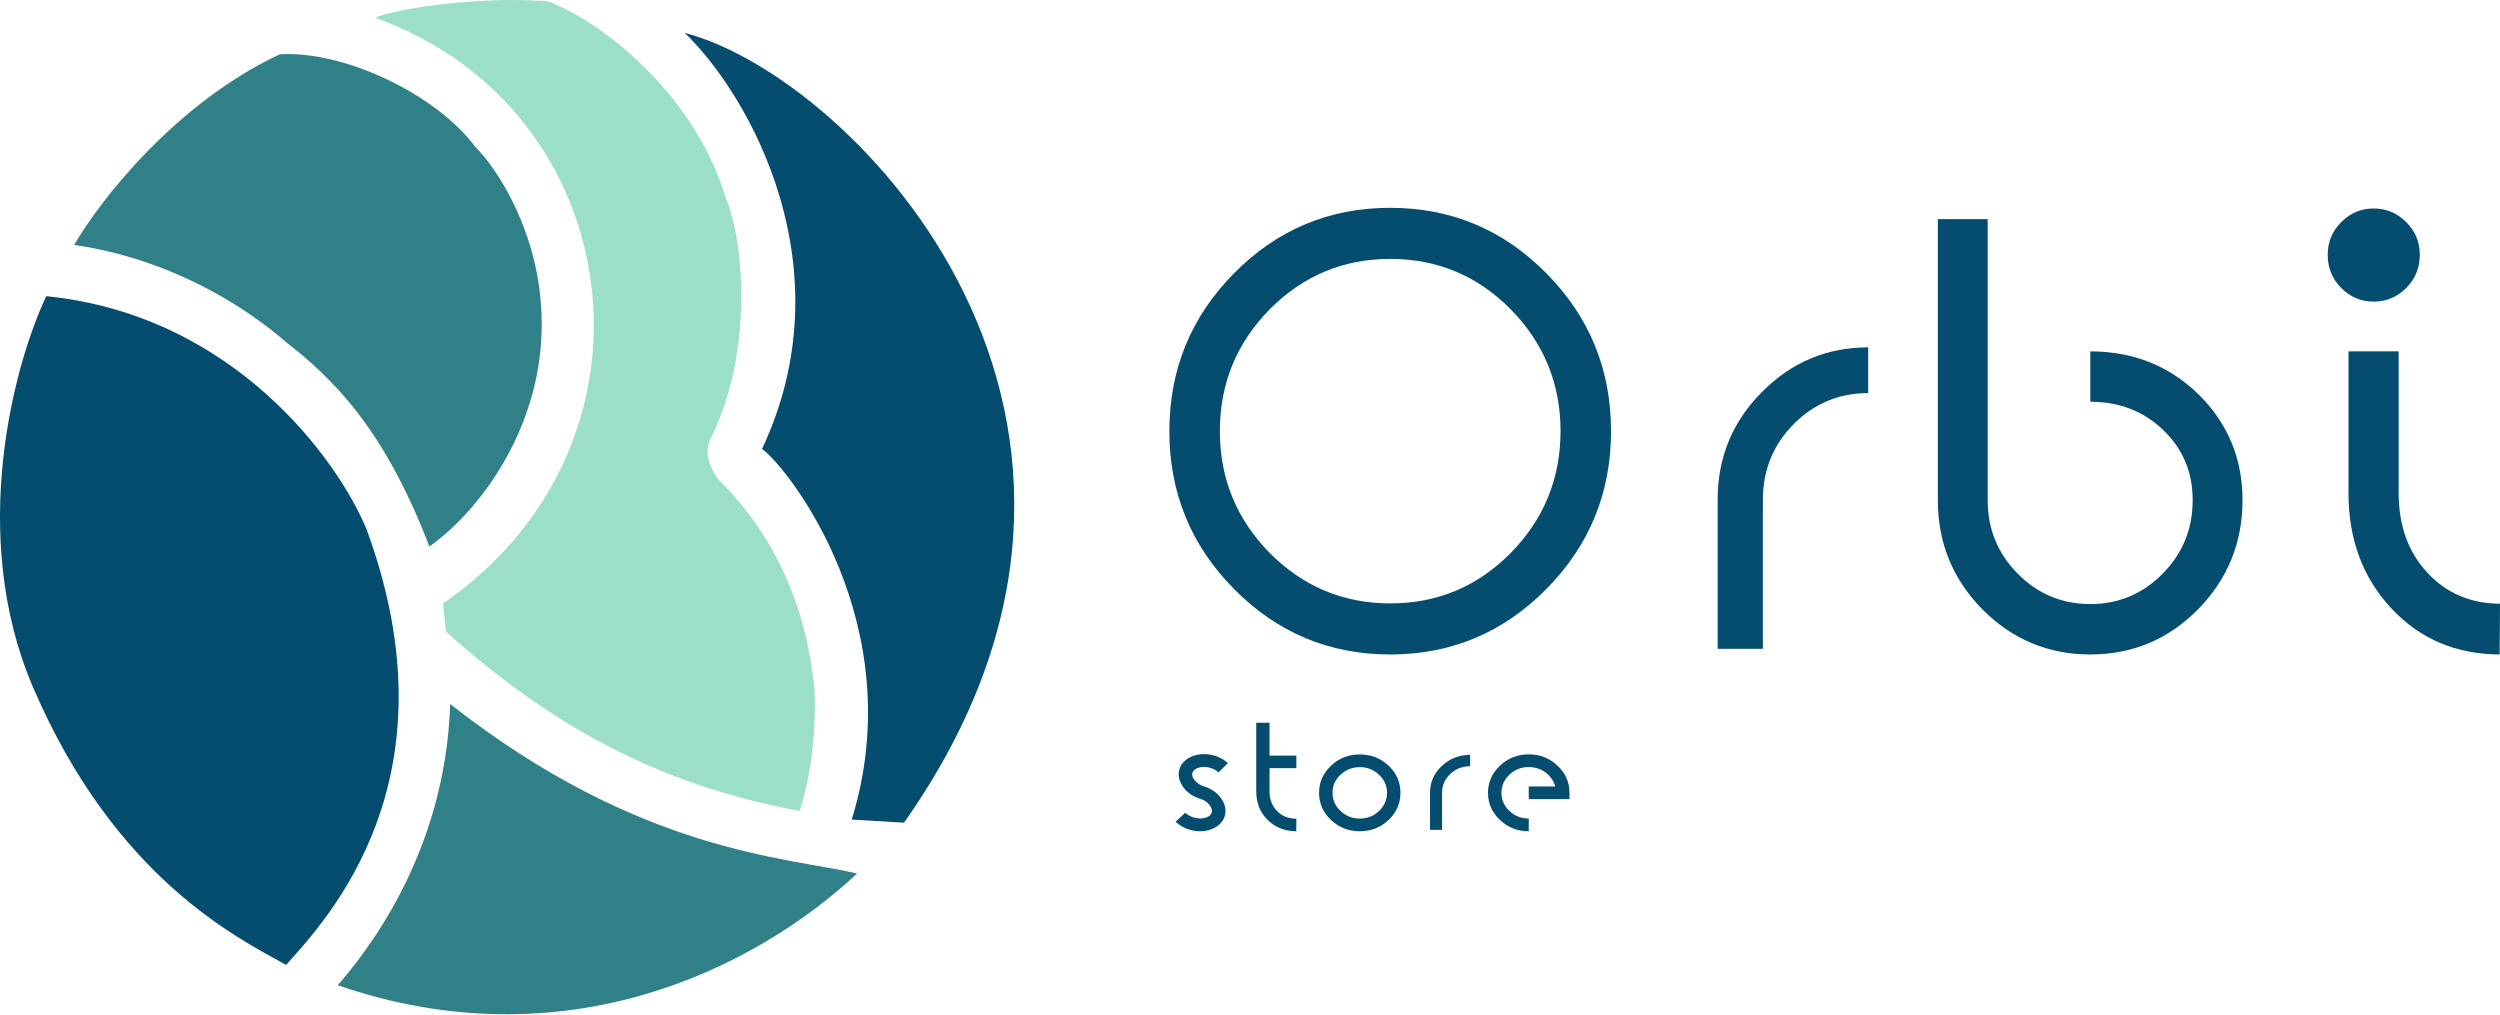
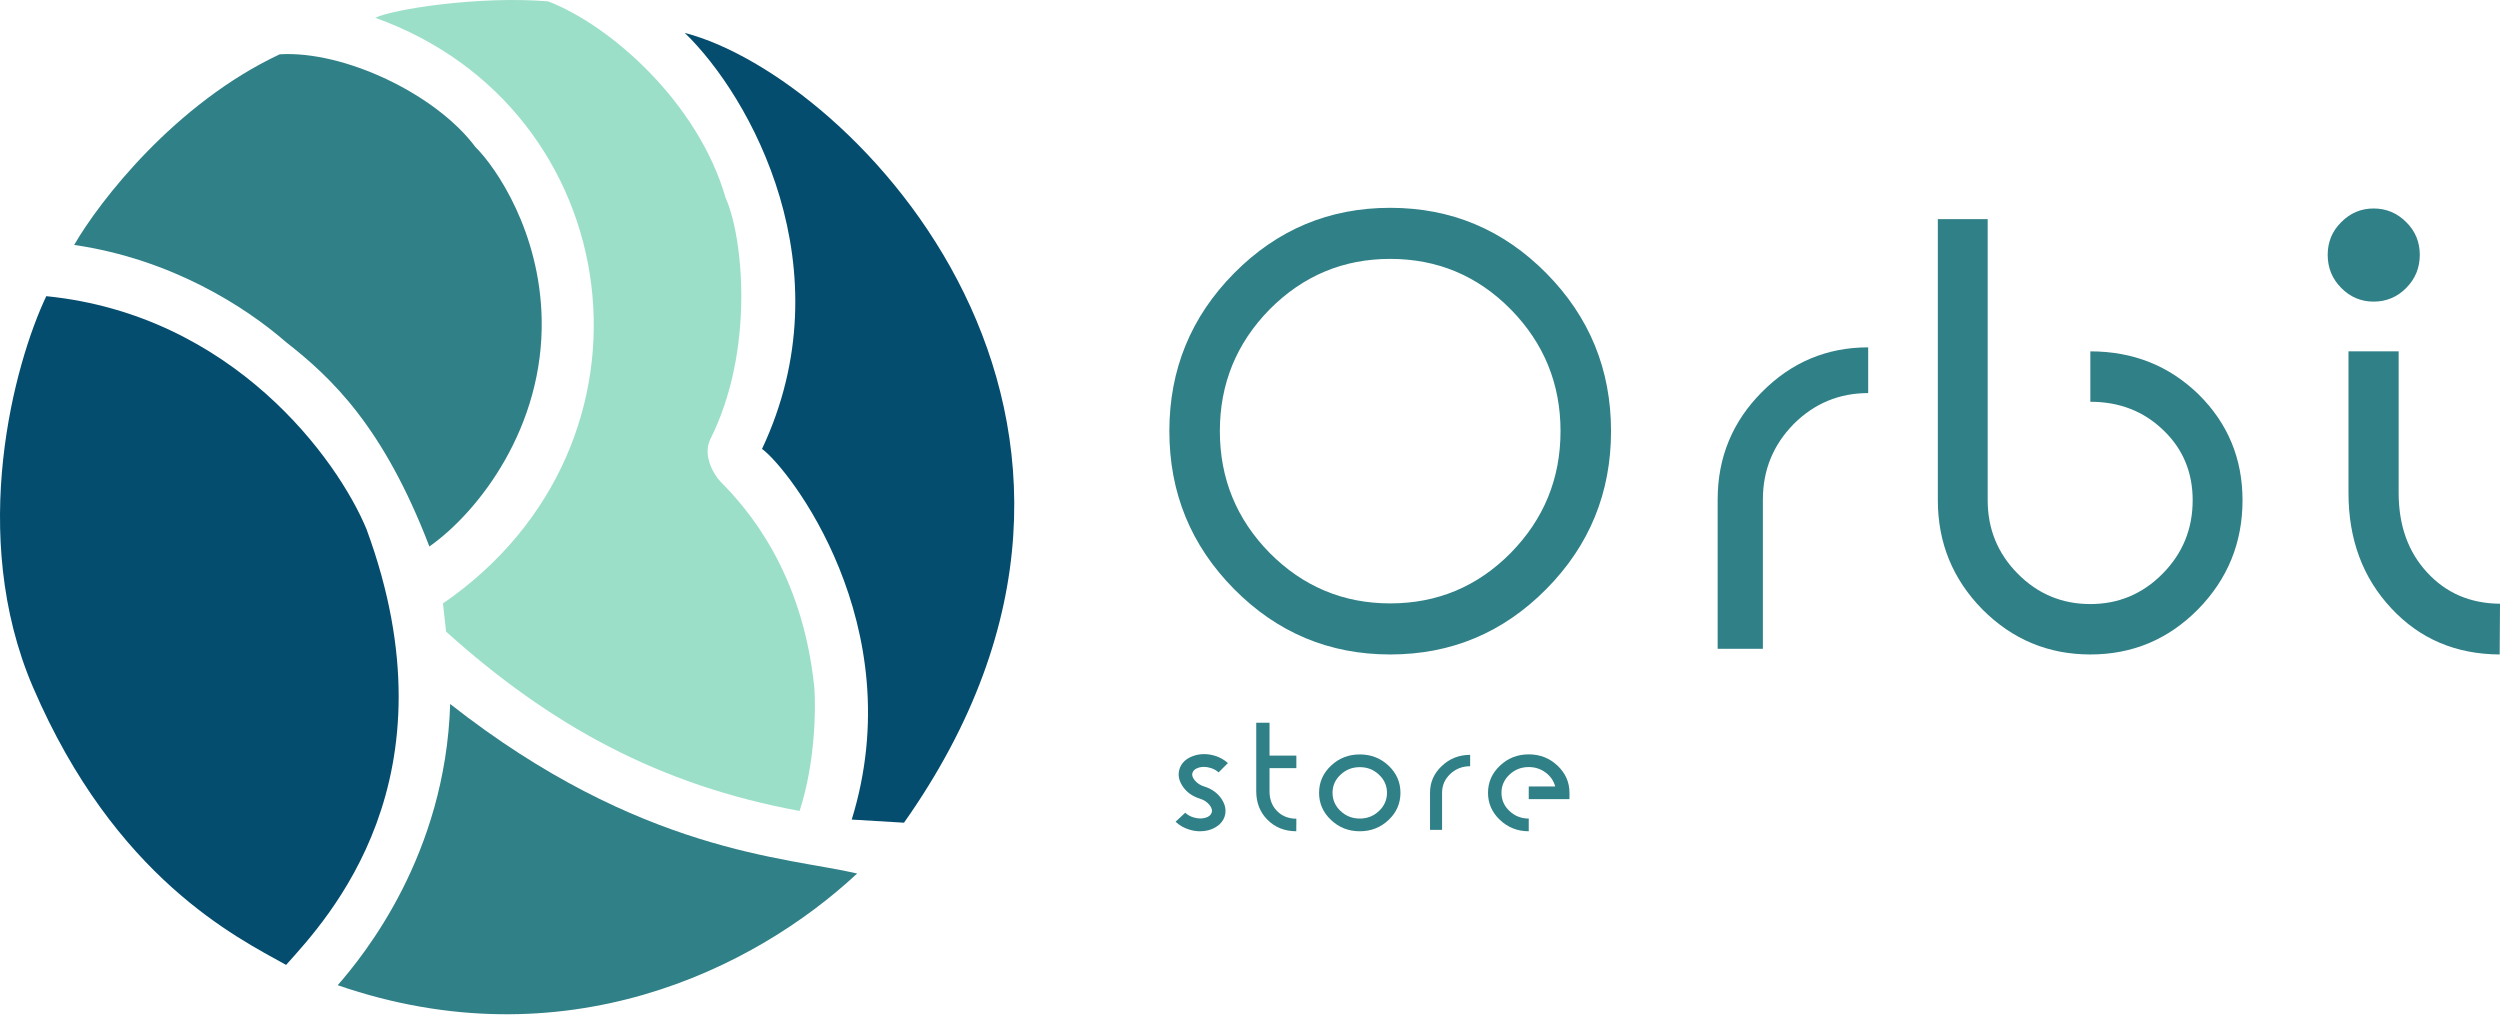
<svg xmlns="http://www.w3.org/2000/svg" width="806" height="327" viewBox="0 0 806 327" fill="none">
  <path d="M108.874 317.632C117.437 307.81 143.627 275.574 145.138 226.968C206.334 275.07 253.93 276.329 276.343 281.618C243.101 312.595 181.906 342.816 108.874 317.632Z" fill="#308088" />
  <path d="M176.701 0.431C154.409 -1.386 126.745 2.956 120.971 5.732C202.808 35.015 217.619 143.057 142.811 194.553L143.815 203.641C177.203 233.681 212.348 253.118 257.785 261.448C262.805 246.1 263.056 228.632 262.554 221.816C258.739 184.052 240.714 163.756 232.179 155.174C230.108 152.902 226.555 147.045 228.916 141.795C243.576 112.714 239.459 75.909 233.936 63.792C225.15 33.248 197.034 8.257 176.701 0.431Z" fill="#9CDFC9" />
  <path d="M90.175 17.509C56.325 33.408 31.968 64.994 23.911 78.97C55.284 83.534 79.128 98.92 92.186 110.274C107.016 121.892 123.606 137.551 138.436 176.193C154.523 164.828 175.386 137.551 174.632 102.697C174.029 74.814 160.137 54.207 153.266 47.388C140.447 30.212 110.787 16.246 90.175 17.509Z" fill="#308088" />
  <path d="M10.645 221.567C-10.508 172.345 4.685 117.003 14.925 95.486C75.161 101.537 108.854 148.104 118.172 170.63C147.886 251.323 105.581 296.208 92.234 311.086C76.37 302.26 37.086 283.095 10.645 221.567Z" fill="#044D6E" />
  <path d="M245.674 144.731C273.04 86.645 241.901 31.03 220.772 10.61C275.102 24.728 383.007 135.403 291.451 265.238L274.599 264.229C293.967 201.455 254.125 150.781 245.674 144.731Z" fill="#044D6E" />
-   <path d="M390.317 247.594C389.561 247.362 388.833 247.246 388.133 247.246C387.623 247.246 387.122 247.309 386.63 247.434C385.476 247.737 384.758 248.291 384.474 249.094C384.399 249.29 384.361 249.487 384.361 249.683C384.361 250.29 384.654 250.942 385.24 251.638C386.015 252.549 387.018 253.191 388.247 253.566C390.667 254.316 392.53 255.655 393.834 257.583C394.685 258.868 395.111 260.145 395.111 261.412C395.111 262.055 395.007 262.689 394.799 263.314C394.288 264.742 393.305 265.884 391.849 266.741C390.412 267.58 388.767 268 386.914 268C385.741 268 384.578 267.821 383.425 267.464C381.685 266.929 380.21 266.081 379 264.92L382.12 262.028C382.839 262.707 383.727 263.207 384.786 263.528C385.543 263.76 386.271 263.876 386.97 263.876C387.481 263.876 387.982 263.814 388.474 263.689C389.627 263.403 390.346 262.85 390.629 262.028C390.705 261.832 390.743 261.627 390.743 261.412C390.743 260.805 390.459 260.154 389.892 259.458C389.116 258.529 388.114 257.878 386.885 257.503C384.446 256.753 382.583 255.423 381.297 253.513C380.428 252.227 379.993 250.951 379.993 249.683C379.993 249.058 380.097 248.434 380.305 247.809C380.967 245.916 382.413 244.56 384.644 243.738C385.798 243.328 386.98 243.122 388.19 243.122C389.324 243.122 390.487 243.301 391.679 243.658C393.305 244.158 394.704 244.943 395.876 246.015L392.87 249.014C392.17 248.371 391.319 247.898 390.317 247.594Z" fill="#044D6E" />
-   <path d="M409.296 255.119C409.296 257.708 410.1 259.824 411.707 261.466C413.315 263.108 415.395 263.939 417.947 263.956L417.919 268C414.175 267.982 411.093 266.759 408.672 264.331C406.233 261.903 405.013 258.833 405.013 255.119V233H409.296V243.604H417.947V247.648H409.296V255.119Z" fill="#044D6E" />
-   <path d="M438.401 263.903C440.822 263.903 442.883 263.091 444.585 261.466C446.305 259.841 447.166 257.887 447.166 255.601C447.166 253.316 446.305 251.37 444.585 249.764C442.883 248.139 440.822 247.327 438.401 247.327C435.981 247.327 433.91 248.139 432.19 249.764C430.469 251.37 429.609 253.316 429.609 255.601C429.609 257.887 430.469 259.841 432.19 261.466C433.91 263.091 435.981 263.903 438.401 263.903ZM438.401 243.23C442.013 243.23 445.105 244.435 447.676 246.845C450.229 249.273 451.506 252.192 451.506 255.601C451.506 259.029 450.229 261.948 447.676 264.358C445.105 266.786 442.013 268 438.401 268C434.771 268 431.679 266.786 429.126 264.358C426.555 261.948 425.269 259.029 425.269 255.601C425.269 252.192 426.555 249.273 429.126 246.845C431.679 244.435 434.771 243.23 438.401 243.23Z" fill="#044D6E" />
-   <path d="M461.04 255.575C461.04 252.2 462.306 249.326 464.84 246.952C467.374 244.56 470.419 243.363 473.973 243.363V247.032C471.477 247.032 469.341 247.862 467.563 249.523C465.805 251.201 464.925 253.218 464.925 255.575V267.545H461.04V255.575Z" fill="#044D6E" />
-   <path d="M492.868 268C489.256 268 486.164 266.786 483.593 264.358C481.021 261.93 479.735 259.011 479.735 255.601C479.735 252.192 481.021 249.273 483.593 246.845C486.164 244.417 489.256 243.203 492.868 243.203C496.479 243.203 499.571 244.417 502.143 246.845C504.714 249.273 506 252.192 506 255.601V257.637H492.868V253.566H501.405C500.913 251.745 499.883 250.246 498.313 249.067C496.725 247.889 494.91 247.3 492.868 247.3C490.447 247.3 488.377 248.112 486.656 249.737C484.935 251.361 484.075 253.316 484.075 255.601C484.075 257.887 484.935 259.841 486.656 261.466C488.377 263.091 490.447 263.903 492.868 263.903V268Z" fill="#044D6E" />
-   <path d="M448.198 194.534C463.382 194.534 476.33 189.117 487.044 178.283C497.757 167.377 503.114 154.283 503.114 139C503.114 123.717 497.757 110.623 487.044 99.718C476.33 88.883 463.382 83.466 448.198 83.466C433.086 83.466 420.138 88.883 409.353 99.718C398.64 110.623 393.283 123.717 393.283 139C393.283 154.283 398.64 167.377 409.353 178.283C420.138 189.117 433.086 194.534 448.198 194.534ZM448.198 67C467.852 67 484.631 74.031 498.538 88.094C512.444 102.157 519.397 119.126 519.397 139C519.397 158.874 512.444 175.843 498.538 189.906C484.631 203.969 467.852 211 448.198 211C428.545 211 411.766 203.969 397.859 189.906C383.953 175.843 377 158.874 377 139C377 119.126 383.953 102.157 397.859 88.094C411.766 74.031 428.545 67 448.198 67Z" fill="#044D6E" />
-   <path d="M553.772 161.063C553.772 147.502 558.526 135.951 568.033 126.408C577.541 116.794 588.963 111.987 602.302 111.987V126.731C592.937 126.731 584.919 130.067 578.25 136.74C571.652 143.484 568.353 151.592 568.353 161.063V209.17H553.772V161.063Z" fill="#044D6E" />
-   <path d="M673.926 211C660.375 211 648.774 206.157 639.125 196.471C629.547 186.713 624.758 174.982 624.758 161.278V70.659H640.828V161.278C640.828 170.534 644.056 178.426 650.513 184.955C656.969 191.484 664.774 194.749 673.926 194.749C683.008 194.749 690.777 191.484 697.233 184.955C703.69 178.426 706.918 170.534 706.918 161.278C706.918 152.238 703.761 144.704 697.446 138.677C691.132 132.578 683.292 129.529 673.926 129.529V113.278C687.691 113.278 699.326 117.906 708.834 127.161C718.27 136.489 722.988 147.861 722.988 161.278C722.988 174.982 718.199 186.713 708.621 196.471C699.043 206.157 687.478 211 673.926 211Z" fill="#044D6E" />
-   <path d="M773.327 158.91C773.327 169.386 776.378 177.924 782.48 184.525C788.582 191.197 796.422 194.57 806 194.641L805.894 211C791.774 210.928 780.139 205.978 770.986 196.148C761.763 186.318 757.151 173.906 757.151 158.91V113.278H773.327V158.91ZM780.139 82.175C780.139 86.336 778.684 89.888 775.775 92.83C772.866 95.771 769.354 97.242 765.239 97.242C761.195 97.242 757.718 95.771 754.809 92.83C751.9 89.888 750.446 86.336 750.446 82.175C750.446 78.013 751.9 74.498 754.809 71.628C757.718 68.686 761.195 67.215 765.239 67.215C769.354 67.215 772.866 68.686 775.775 71.628C778.684 74.498 780.139 78.013 780.139 82.175Z" fill="#044D6E" />
+   <path d="M390.317 247.594C389.561 247.362 388.833 247.246 388.133 247.246C387.623 247.246 387.122 247.309 386.63 247.434C385.476 247.737 384.758 248.291 384.474 249.094C384.399 249.29 384.361 249.487 384.361 249.683C384.361 250.29 384.654 250.942 385.24 251.638C386.015 252.549 387.018 253.191 388.247 253.566C390.667 254.316 392.53 255.655 393.834 257.583C394.685 258.868 395.111 260.145 395.111 261.412C395.111 262.055 395.007 262.689 394.799 263.314C394.288 264.742 393.305 265.884 391.849 266.741C390.412 267.58 388.767 268 386.914 268C385.741 268 384.578 267.821 383.425 267.464C381.685 266.929 380.21 266.081 379 264.92L382.12 262.028C382.839 262.707 383.727 263.207 384.786 263.528C385.543 263.76 386.271 263.876 386.97 263.876C387.481 263.876 387.982 263.814 388.474 263.689C389.627 263.403 390.346 262.85 390.629 262.028C390.705 261.832 390.743 261.627 390.743 261.412C390.743 260.805 390.459 260.154 389.892 259.458C389.116 258.529 388.114 257.878 386.885 257.503C384.446 256.753 382.583 255.423 381.297 253.513C380.428 252.227 379.993 250.951 379.993 249.683C379.993 249.058 380.097 248.434 380.305 247.809C380.967 245.916 382.413 244.56 384.644 243.738C385.798 243.328 386.98 243.122 388.19 243.122C389.324 243.122 390.487 243.301 391.679 243.658C393.305 244.158 394.704 244.943 395.876 246.015L392.87 249.014C392.17 248.371 391.319 247.898 390.317 247.594Z" fill="#308088" />
+   <path d="M409.296 255.119C409.296 257.708 410.1 259.824 411.707 261.466C413.315 263.108 415.395 263.939 417.947 263.956L417.919 268C414.175 267.982 411.093 266.759 408.672 264.331C406.233 261.903 405.013 258.833 405.013 255.119V233H409.296V243.604H417.947V247.648H409.296V255.119Z" fill="#308088" />
+   <path d="M438.401 263.903C440.822 263.903 442.883 263.091 444.585 261.466C446.305 259.841 447.166 257.887 447.166 255.601C447.166 253.316 446.305 251.37 444.585 249.764C442.883 248.139 440.822 247.327 438.401 247.327C435.981 247.327 433.91 248.139 432.19 249.764C430.469 251.37 429.609 253.316 429.609 255.601C429.609 257.887 430.469 259.841 432.19 261.466C433.91 263.091 435.981 263.903 438.401 263.903ZM438.401 243.23C442.013 243.23 445.105 244.435 447.676 246.845C450.229 249.273 451.506 252.192 451.506 255.601C451.506 259.029 450.229 261.948 447.676 264.358C445.105 266.786 442.013 268 438.401 268C434.771 268 431.679 266.786 429.126 264.358C426.555 261.948 425.269 259.029 425.269 255.601C425.269 252.192 426.555 249.273 429.126 246.845C431.679 244.435 434.771 243.23 438.401 243.23Z" fill="#308088" />
+   <path d="M461.04 255.575C461.04 252.2 462.306 249.326 464.84 246.952C467.374 244.56 470.419 243.363 473.973 243.363V247.032C471.477 247.032 469.341 247.862 467.563 249.523C465.805 251.201 464.925 253.218 464.925 255.575V267.545H461.04V255.575Z" fill="#308088" />
+   <path d="M492.868 268C489.256 268 486.164 266.786 483.593 264.358C481.021 261.93 479.735 259.011 479.735 255.601C479.735 252.192 481.021 249.273 483.593 246.845C486.164 244.417 489.256 243.203 492.868 243.203C496.479 243.203 499.571 244.417 502.143 246.845C504.714 249.273 506 252.192 506 255.601V257.637H492.868V253.566H501.405C500.913 251.745 499.883 250.246 498.313 249.067C496.725 247.889 494.91 247.3 492.868 247.3C490.447 247.3 488.377 248.112 486.656 249.737C484.935 251.361 484.075 253.316 484.075 255.601C484.075 257.887 484.935 259.841 486.656 261.466C488.377 263.091 490.447 263.903 492.868 263.903V268Z" fill="#308088" />
+   <path d="M448.198 194.534C463.382 194.534 476.33 189.117 487.044 178.283C497.757 167.377 503.114 154.283 503.114 139C503.114 123.717 497.757 110.623 487.044 99.718C476.33 88.883 463.382 83.466 448.198 83.466C433.086 83.466 420.138 88.883 409.353 99.718C398.64 110.623 393.283 123.717 393.283 139C393.283 154.283 398.64 167.377 409.353 178.283C420.138 189.117 433.086 194.534 448.198 194.534ZM448.198 67C467.852 67 484.631 74.031 498.538 88.094C512.444 102.157 519.397 119.126 519.397 139C519.397 158.874 512.444 175.843 498.538 189.906C484.631 203.969 467.852 211 448.198 211C428.545 211 411.766 203.969 397.859 189.906C383.953 175.843 377 158.874 377 139C377 119.126 383.953 102.157 397.859 88.094C411.766 74.031 428.545 67 448.198 67Z" fill="#308088" />
+   <path d="M553.772 161.063C553.772 147.502 558.526 135.951 568.033 126.408C577.541 116.794 588.964 111.987 602.302 111.987V126.731C592.937 126.731 584.919 130.067 578.25 136.74C571.652 143.484 568.353 151.592 568.353 161.063V209.17H553.772V161.063Z" fill="#308088" />
+   <path d="M673.926 211C660.375 211 648.775 206.157 639.125 196.471C629.547 186.713 624.758 174.982 624.758 161.278V70.659H640.828V161.278C640.828 170.534 644.056 178.426 650.513 184.955C656.969 191.484 664.774 194.749 673.926 194.749C683.008 194.749 690.777 191.484 697.233 184.955C703.69 178.426 706.918 170.534 706.918 161.278C706.918 152.238 703.761 144.704 697.446 138.677C691.132 132.578 683.292 129.529 673.926 129.529V113.278C687.691 113.278 699.326 117.906 708.834 127.161C718.27 136.489 722.988 147.861 722.988 161.278C722.988 174.982 718.199 186.713 708.621 196.471C699.043 206.157 687.478 211 673.926 211Z" fill="#308088" />
+   <path d="M773.327 158.91C773.327 169.386 776.378 177.924 782.48 184.525C788.582 191.197 796.422 194.57 806 194.641L805.894 211C791.774 210.928 780.139 205.978 770.986 196.148C761.763 186.318 757.151 173.906 757.151 158.91V113.278H773.327V158.91ZM780.139 82.175C780.139 86.336 778.684 89.888 775.775 92.83C772.866 95.771 769.354 97.242 765.239 97.242C761.195 97.242 757.718 95.771 754.81 92.83C751.901 89.888 750.446 86.336 750.446 82.175C750.446 78.013 751.901 74.498 754.81 71.628C757.718 68.686 761.195 67.215 765.239 67.215C769.354 67.215 772.866 68.686 775.775 71.628C778.684 74.498 780.139 78.013 780.139 82.175Z" fill="#308088" />
</svg>
